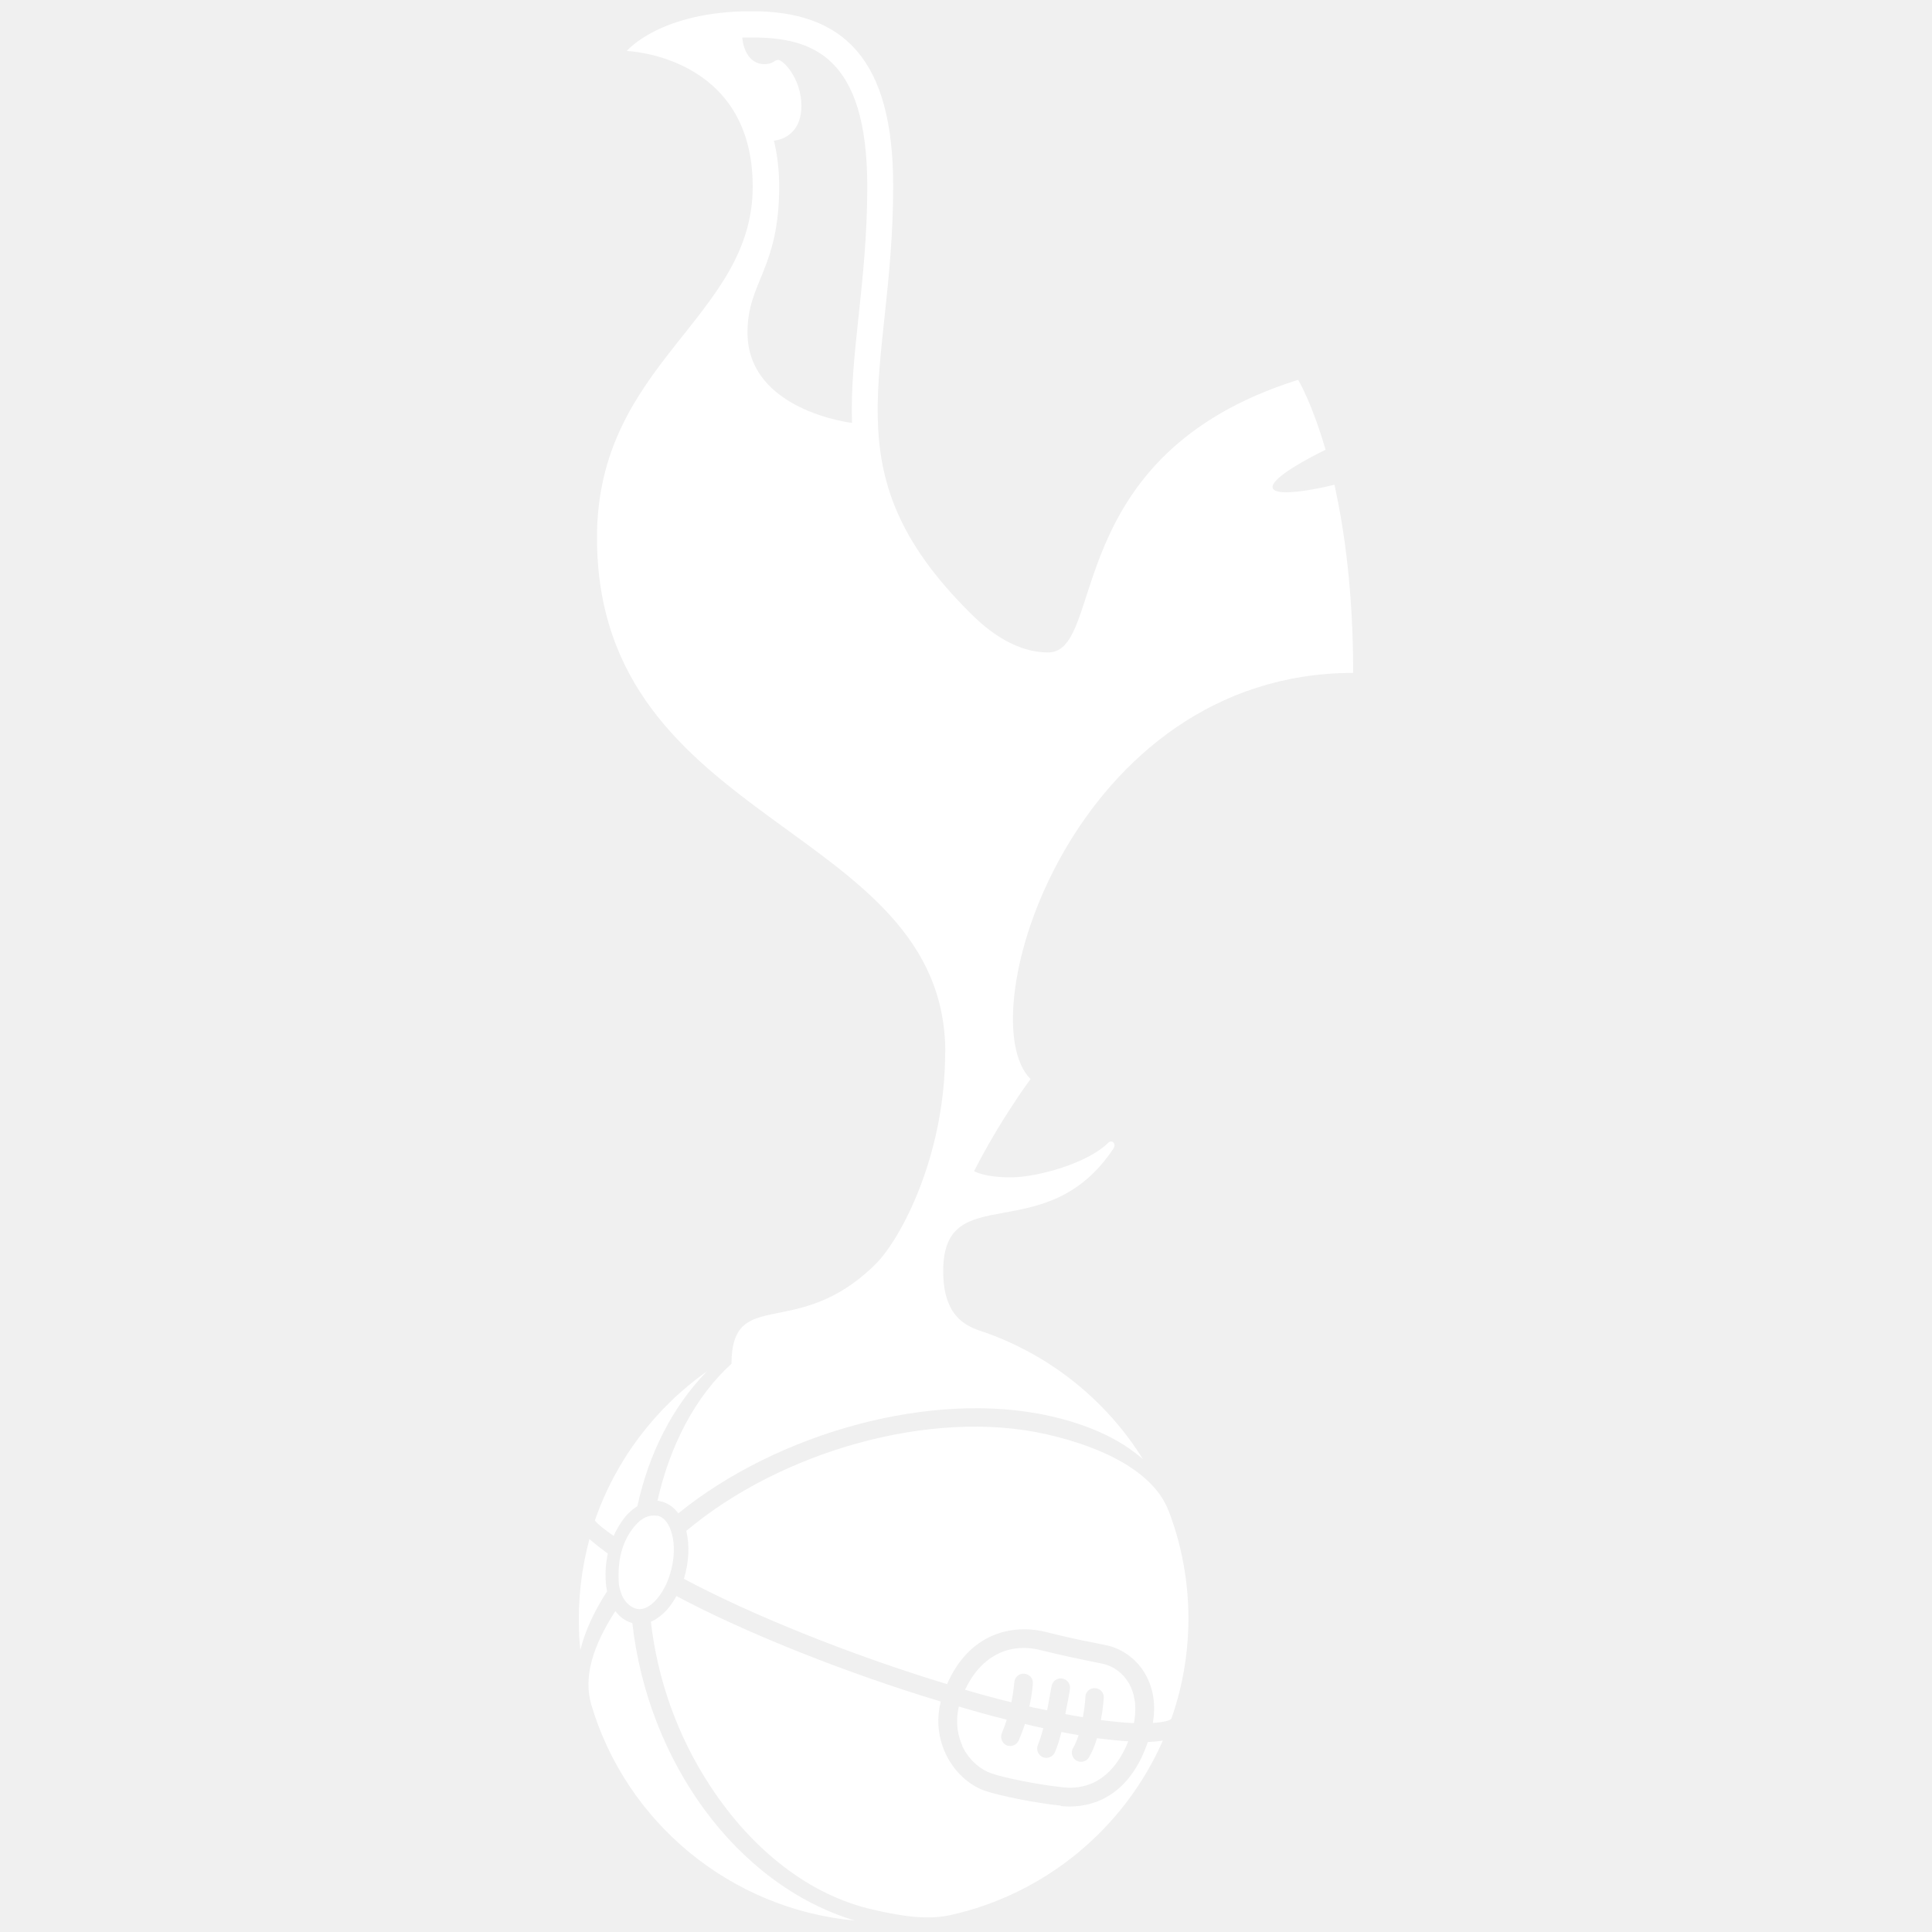
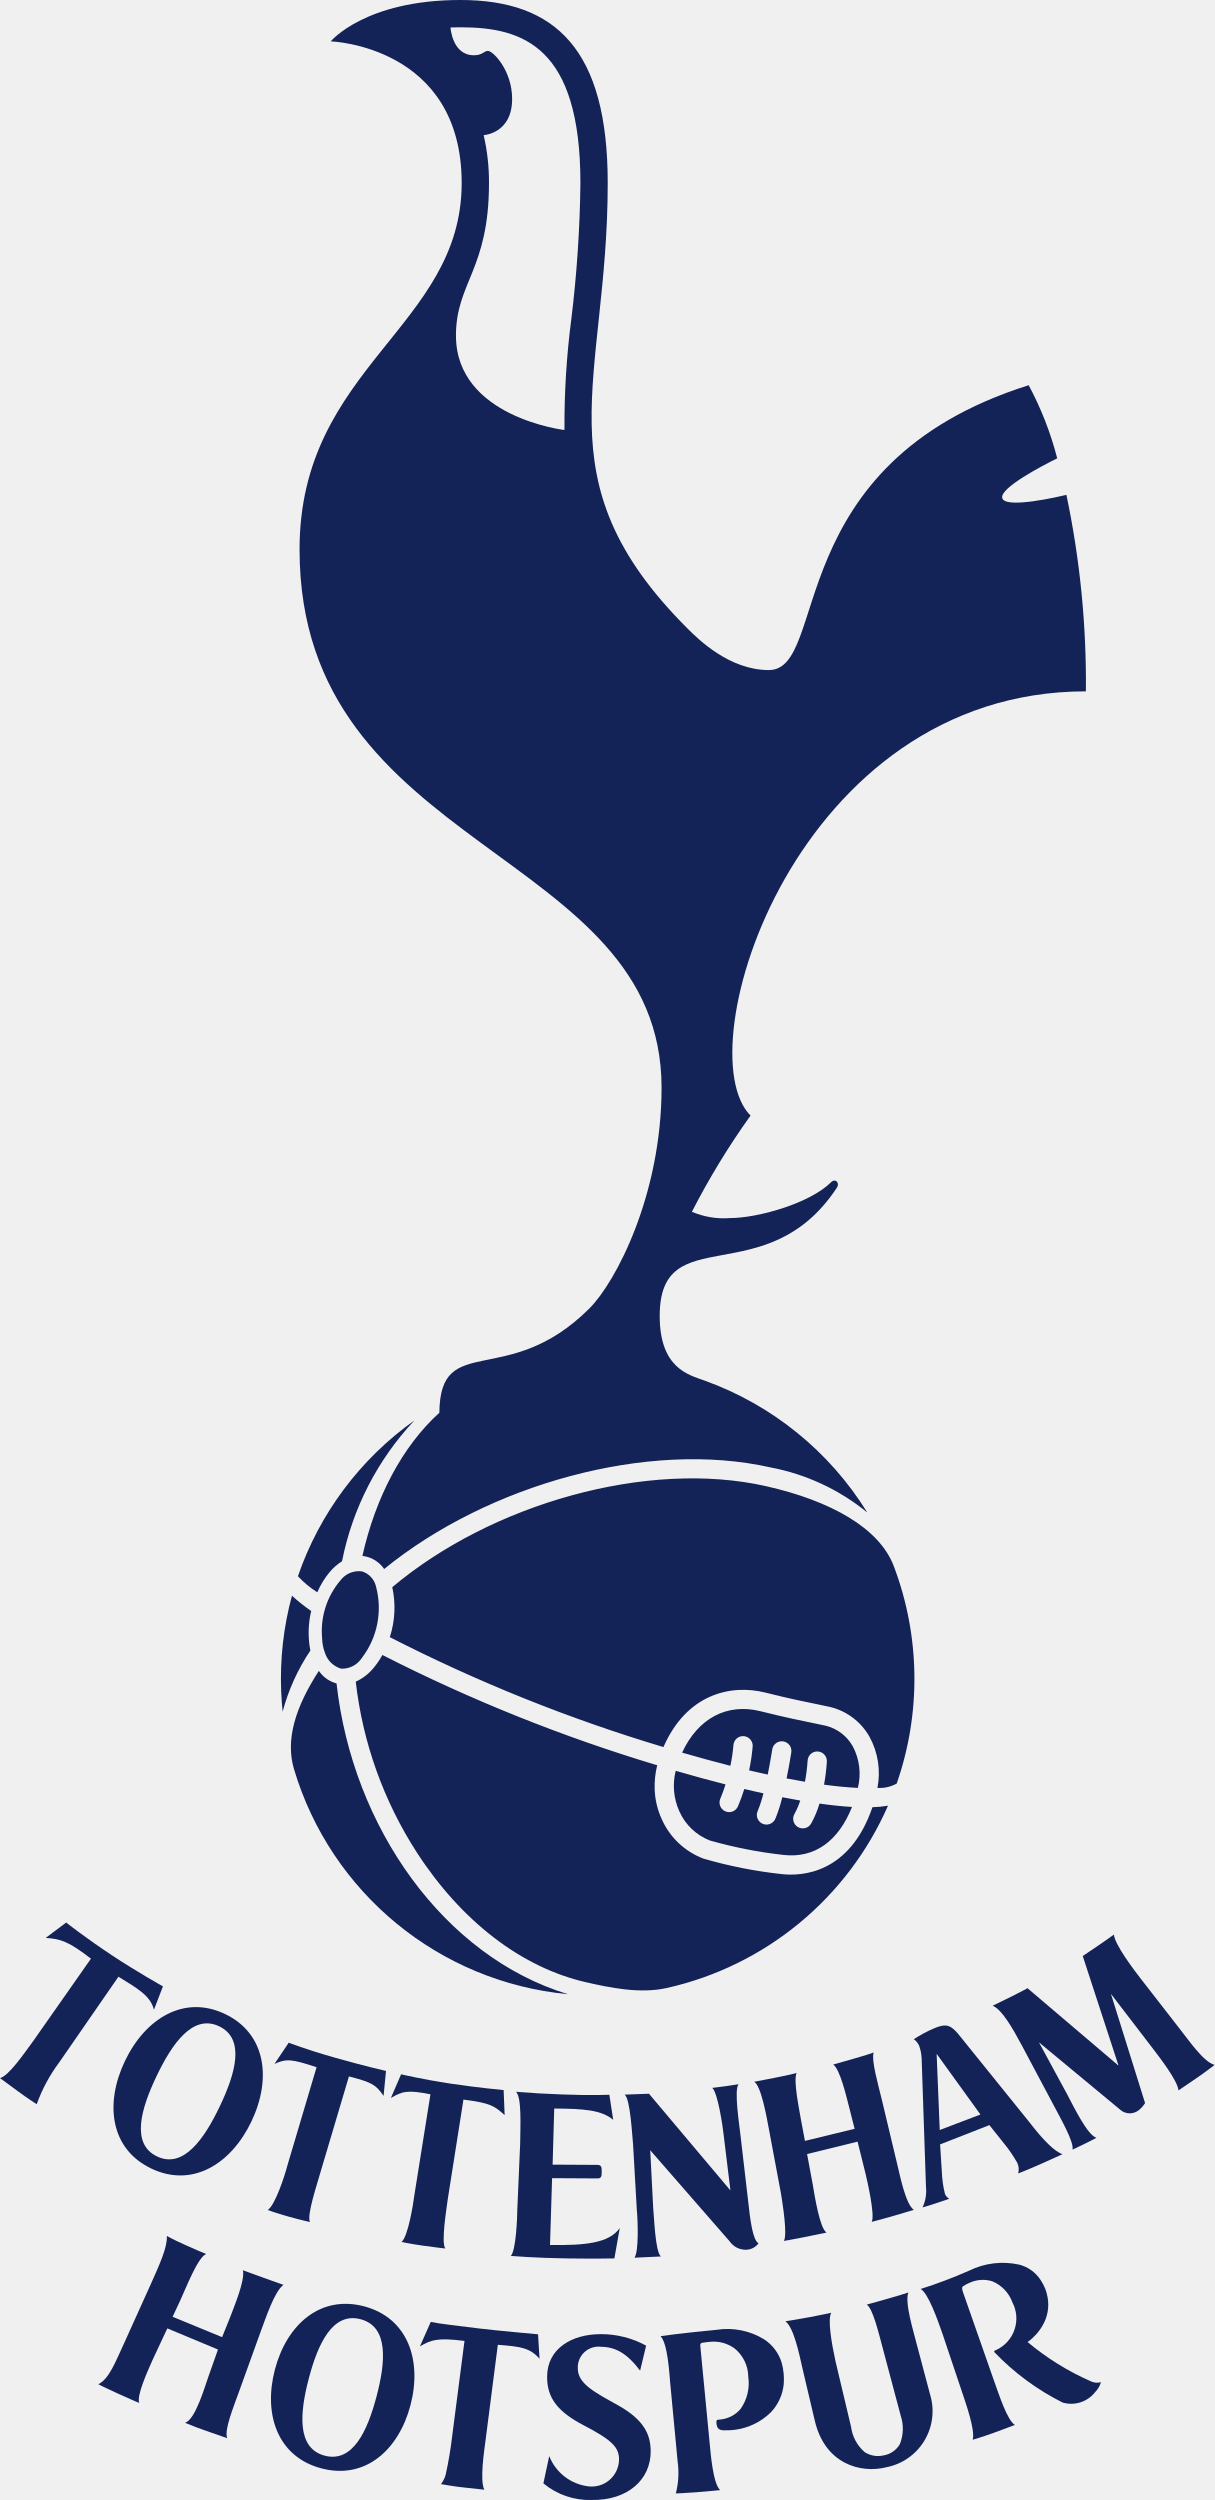
- <svg xmlns="http://www.w3.org/2000/svg" id="Layer_1" version="1.1" viewBox="0 0 100 100">
-   <defs>
-     <style>
-       .st0 {
-         fill: none;
-       }
- 
-       .st1 {
-         fill: #fff;
-       }
- 
-       .st2 {
-         clip-path: url(#clippath);
-       }
-     </style>
-     <clipPath id="clippath">
-       <rect class="st0" x="29.96" y=".59" width="40.08" height="98.82" />
-     </clipPath>
-   </defs>
-   <g class="st2">
-     <path class="st1" d="M48.92,54.48c0,5.32-2.28,9.63-3.59,10.94-4.07,4.05-7.44,1.1-7.47,5.17-1.85,1.67-3.18,4.2-3.83,7.09.04,0,.08,0,.12.02.38.07.71.29.96.63,5.17-4.19,13.15-6.4,19.23-5.04,1.94.44,3.58,1.15,4.82,2.24-1.87-3.01-4.73-5.33-8.11-6.54-.81-.28-2.23-.61-2.23-3.2,0-4.84,5.32-1.08,8.81-6.34.17-.26-.08-.49-.28-.29-1.06,1.05-3.66,1.78-5.04,1.78s-1.89-.32-1.89-.32c1.3-2.58,2.92-4.77,2.92-4.77-3.26-3.24,2.22-21.02,16.7-21.02,0-4.13-.44-7.35-.97-9.74-.34.09-3.07.73-3.2.15-.1-.51,2.01-1.61,2.74-1.96-.71-2.46-1.42-3.62-1.42-3.62-12.41,3.89-9.92,14.11-12.94,14.11-1.97,0-3.52-1.53-4.06-2.07-7.41-7.38-3.96-12.26-3.96-22.05.01-6.6-2.57-9.07-7.32-9.07s-6.47,2.06-6.47,2.06c0,0,6.52.21,6.52,7.02s-8.06,9.1-8.06,18.16c0,15.07,18.03,14.78,18.03,26.67M40.33,9.66c0-.88-.1-1.66-.27-2.38,0,0,1.42-.08,1.42-1.8,0-1.42-.95-2.38-1.2-2.38-.2,0-.26.22-.7.22-1.09,0-1.16-1.38-1.16-1.38h.5c3.1,0,5.97.94,5.97,7.72,0,2.51-.24,4.74-.45,6.71-.21,1.95-.4,3.75-.34,5.52,0,0-5.41-.63-5.41-4.68,0-2.63,1.64-3.27,1.64-7.56h0ZM32.73,84.01c-.34-.09-.65-.31-.88-.62-1.17,1.81-1.67,3.42-1.24,4.86,1.81,6.08,7.19,10.56,13.64,11.16-6.16-1.86-10.72-8.26-11.52-15.4h0ZM31.47,80.42c-.38-.28-.72-.54-.96-.76-.42,1.55-.6,3.16-.54,4.76,0,.33.04.66.07.98.24-.98.71-1.99,1.38-3.03-.12-.61-.1-1.3.04-1.96M31.77,79.49c.15-.36.36-.69.6-.99.18-.21.39-.4.62-.54.59-2.72,1.81-5.14,3.6-6.98-2.67,1.89-4.72,4.59-5.8,7.72.14.19.53.49.96.79M54.91,93.46c-1.34-.14-3.12-.5-3.9-.76-.87-.29-1.64-1.02-2.07-1.94-.22-.47-.34-.98-.37-1.49-.02-.36.02-.76.12-1.2-4.9-1.48-10.08-3.54-13.68-5.46-.12.23-.27.45-.43.64-.27.32-.58.56-.89.69.34,2.99,1.38,5.92,3.05,8.47,2.2,3.38,5.2,5.7,8.44,6.43,1.15.26,2.65.58,3.99.29,4.98-1.1,9.04-4.53,11.02-9.04-.23.04-.5.06-.78.08-1.13,3.31-3.52,3.42-4.51,3.31M60.48,78.19c-.72-1.89-3.15-3.24-6.35-3.96-5.91-1.33-13.68.87-18.61,5.01.19.76.13,1.65-.12,2.48,3.56,1.9,8.73,3.97,13.62,5.45,1.15-2.63,3.35-3.12,5.07-2.71,1.23.31,2.02.47,2.6.58l.63.13c.81.19,1.53.73,1.96,1.48.31.54.59,1.38.39,2.53.6-.04.89-.13.96-.22.64-1.82.95-3.78.87-5.83-.07-1.69-.41-3.37-1.02-4.95h0ZM49.8,90.36c.37.8,1.03,1.27,1.52,1.43.63.22,2.3.57,3.69.72,1.53.17,2.71-.68,3.39-2.38-.51-.03-1.06-.09-1.62-.16-.1.35-.24.69-.41.98-.13.23-.42.31-.65.18s-.31-.42-.18-.65c.12-.2.21-.43.29-.67-.3-.05-.59-.1-.89-.16-.1.4-.22.77-.34,1.05-.11.24-.39.35-.63.25-.24-.11-.35-.39-.25-.63.1-.23.19-.54.28-.87-.15-.03-.31-.07-.46-.1-.16-.04-.33-.08-.49-.12-.09.29-.2.57-.32.85-.11.24-.38.35-.62.26-.24-.1-.35-.38-.26-.62.1-.24.19-.48.26-.71-.81-.2-1.64-.43-2.48-.68-.2.88-.03,1.57.18,2.02M58.69,89.19c.19-.97-.02-1.64-.25-2.05-.3-.53-.79-.89-1.34-1.02l-.6-.12c-.56-.12-1.39-.28-2.64-.59-1.67-.42-3.11.35-3.91,2.05.81.24,1.62.46,2.4.65.12-.6.15-1.03.15-1.03.02-.27.24-.47.51-.45.27.02.47.24.45.5,0,.04-.03.52-.18,1.2.15.04.31.08.46.1.15.04.32.06.46.1.13-.67.22-1.24.23-1.25.04-.26.28-.44.55-.4.26.04.44.29.4.54,0,.05-.1.62-.24,1.3.32.06.62.12.91.16.11-.57.13-1.04.13-1.05.01-.27.24-.47.5-.45.27.01.47.24.45.5,0,.04-.03.53-.15,1.15.56.07,1.12.13,1.68.16M34.01,78.46c-.21-.04-.63-.04-1.06.42-.67.72-.98,1.7-.93,2.9,0,.31.06.48.15.73.15.44.53.72.81.77.33.06.69-.13,1.04-.54.75-.88,1.08-2.5.7-3.53-.15-.43-.4-.7-.69-.76" />
-   </g>
+ <svg xmlns="http://www.w3.org/2000/svg" height="235.942" width="114.63" version="1.1" viewBox="0 0 114.63 235.942">
+   <path d="M34.17,148.305a2.153,2.153,0,0,0-2.002.801,7.386,7.386,0,0,0-1.767,5.521v-.002a4.118,4.118,0,0,0,.273,1.384,2.286,2.286,0,0,0,1.52,1.476,2.224,2.224,0,0,0,1.958-1.016,7.776,7.776,0,0,0,1.335-6.733,1.946,1.946,0,0,0-1.317-1.431m46.792,20.43a5.508,5.508,0,0,0-.476-3.916,4.017,4.017,0,0,0-2.551-1.949l-1.152-.243c-1.048-.212-2.632-.533-5.004-1.125-3.175-.794-5.9.661-7.404,3.904,1.547.449,3.07.866,4.555,1.242a15.37,15.37,0,0,0,.291-1.971.91.91,0,0,1,1.816.106,17.266,17.266,0,0,1-.338,2.296c.294.069.587.138.877.204.298.067.591.132.879.193.26-1.278.425-2.365.429-2.386a.91.91,0,0,1,1.799.273c-.014.087-.181,1.175-.449,2.479.611.118,1.187.223,1.735.315a17.162,17.162,0,0,0,.252-1.994.909.909,0,0,1,1.816.087,18.187,18.187,0,0,1-.267,2.181c1.259.171,2.317.264,3.192.304m-16.843,2.223a5.228,5.228,0,0,0,2.866,2.738,42.013,42.013,0,0,0,6.998,1.37c2.884.319,5.139-1.287,6.427-4.533-.965-.055-2-.167-3.068-.317a9.389,9.389,0,0,1-.787,1.882.909.909,0,0,1-1.58-.9,7.039,7.039,0,0,0,.548-1.268c-.563-.096-1.129-.202-1.693-.312a13.873,13.873,0,0,1-.646,2.007.91.91,0,1,1-1.667-.728,11.77,11.77,0,0,0,.532-1.646c-.293-.066-.587-.13-.875-.195-.307-.07-.618-.143-.93-.216a17.086,17.086,0,0,1-.593,1.628.908.908,0,1,1-1.673-.707c.193-.458.356-.915.495-1.354-1.532-.388-3.106-.82-4.702-1.285a5.843,5.843,0,0,0,.348,3.836m20.231-23.159c-1.375-3.608-5.976-6.164-12.039-7.536-11.203-2.534-25.924,1.651-35.29,9.53a9.031,9.031,0,0,1-.231,4.716,152.782,152.782,0,0,0,25.825,10.374c2.178-5.004,6.352-5.958,9.605-5.145,2.331.582,3.83.886,4.925,1.107l1.204.255a5.845,5.845,0,0,1,3.718,2.82,7.18,7.18,0,0,1,.743,4.817,3.304,3.304,0,0,0,1.818-.41,30.042,30.042,0,0,0-.278-20.528m-10.567,29.074a43.306,43.306,0,0,1-7.392-1.46,7.026,7.026,0,0,1-3.922-3.689,7.428,7.428,0,0,1-.684-2.836,8.192,8.192,0,0,1,.24-2.287,155.76,155.76,0,0,1-25.937-10.409,7.444,7.444,0,0,1-.824,1.215,4.643,4.643,0,0,1-1.689,1.303,37.568,37.568,0,0,0,5.768,16.124c4.173,6.445,9.857,10.862,15.998,12.251,2.177.492,5.023,1.104,7.567.54a29.934,29.934,0,0,0,20.897-17.208,10.878,10.878,0,0,1-1.467.142c-2.154,6.301-6.683,6.521-8.555,6.314m-43.838-26.597a7.74,7.74,0,0,1,1.154-1.893,5.012,5.012,0,0,1,1.182-1.04,27.061,27.061,0,0,1,6.83-13.287,30.011,30.011,0,0,0-10.994,14.703,9.38,9.38,0,0,0,1.828,1.517m-.578,1.765a17.255,17.255,0,0,1-1.813-1.442,29.861,29.861,0,0,0-1.015,9.061c.026.631.071,1.26.135,1.881a19.152,19.152,0,0,1,2.616-5.765,8.944,8.944,0,0,1,.077-3.735m2.395,6.837a2.917,2.917,0,0,1-1.668-1.186c-2.229,3.435-3.167,6.507-2.349,9.266a29.924,29.924,0,0,0,25.858,21.249c-11.684-3.548-20.329-15.721-21.841-29.329M46.149,17.282a19.446,19.446,0,0,0-.504-4.528s2.688-.141,2.688-3.414c0-2.696-1.799-4.536-2.282-4.536-.39,0-.485.412-1.328.412-2.055,0-2.206-2.624-2.206-2.624q.456-.016.938-.016c5.881,0,11.323,1.782,11.323,14.706a116.757,116.757,0,0,1-.852,12.784,77.314,77.314,0,0,0-.654,10.517s-10.241-1.206-10.241-8.91c0-5.002,3.118-6.219,3.118-14.391m16.287,85.37c0,10.114-4.314,18.338-6.807,20.831-7.722,7.723-14.095,2.099-14.164,9.849-3.504,3.174-6.025,8-7.262,13.512a2.167,2.167,0,0,1,.228.032,2.883,2.883,0,0,1,1.825,1.2c9.809-7.995,24.913-12.197,36.457-9.587a20.44,20.44,0,0,1,9.141,4.258,30.006,30.006,0,0,0-15.369-12.456c-1.522-.545-4.224-1.17-4.224-6.103,0-9.208,10.074-2.049,16.71-12.079.326-.493-.143-.927-.532-.538-2.008,2.007-6.938,3.387-9.547,3.387a7.61,7.61,0,0,1-3.593-.594,71.817,71.817,0,0,1,5.534-9.079c-6.16-6.162,4.209-40.038,31.65-40.038a85.941,85.941,0,0,0-1.839-18.546c-.653.158-5.823,1.378-6.059.29-.208-.962,3.808-3.05,5.19-3.736a30.824,30.824,0,0,0-2.691-6.9c-23.52,7.411-18.793,26.884-24.523,26.884-3.729,0-6.658-2.904-7.704-3.95-14.048-14.046-7.502-23.341-7.502-42.007C57.355,4.708,52.472,0,43.455,0c-9.019,0-12.239,3.903-12.239,3.903s12.356.4,12.356,13.379c0,13.586-15.301,17.336-15.301,34.572,0,28.692,34.165,28.154,34.165,50.798" fill="#132257" />
+   <path d="M10.657,184.597c2.293,1.513,4.722,2.871,4.722,2.871l-.851,2.204c-.317-1.334-1.64-2.059-3.35-3.116l-5.593,8.089a15.226,15.226,0,0,0-2.121,3.942s-.917-.584-1.756-1.208c-.877-.652-1.708-1.256-1.708-1.256.834-.205,2.274-2.328,3.141-3.504l5.443-7.766c-2.039-1.574-2.835-1.883-4.275-1.957l1.937-1.453s1.862,1.472,4.411,3.154" fill="#132257" />
+   <path d="M20.685,191.236c-2.484-1.184-4.439,1.621-5.912,4.706s-2.436,6.39.048,7.576c2.485,1.184,4.449-1.642,5.921-4.726,1.474-3.084,2.427-6.368-.057-7.556m-6.408,13.423c-3.886-1.856-4.4-6.135-2.488-10.142,1.922-4.025,5.584-6.288,9.45-4.44,3.867,1.844,4.411,6.114,2.488,10.141-1.912,4.005-5.565,6.296-9.45,4.441" fill="#132257" />
+   <path d="M31.663,194.213c2.627.742,4.766,1.239,4.766,1.239l-.229,2.351c-.704-1.016-1.026-1.265-3.269-1.837l-2.717,9.144c-.22.836-1.305,4.001-.957,4.597,0,0-.756-.16-1.975-.498-1.369-.38-2.013-.637-2.013-.637.701-.463,1.587-3.17,1.875-4.27l2.733-9.203c-2.323-.774-2.863-.829-3.974-.312l1.347-2.006s1.517.613,4.413,1.432" fill="#132257" />
+   <path d="M42.502,196.642c2.59.391,5.029.613,5.029.613l.095,2.359c-.965-.86-1.329-1.139-3.887-1.461l-1.48,9.389c-.104.858-.655,4.123-.228,4.666,0,0-.896-.098-2.135-.273s-2-.348-2-.348c.605-.474,1.107-3.567,1.212-4.426l1.517-9.507c-2.215-.442-2.671-.271-3.734.345l.963-2.232s2.07.486,4.648.875" fill="#132257" />
+   <path d="M52.104,205.568l-.196,6.309c3.307.043,5.573-.165,6.582-1.6l-.506,2.865s-1.832.039-4.514,0c-2.952-.042-5.265-.233-5.265-.233.49-.487.613-3.56.619-4.427l.269-6.191c.011-1.649.162-4.313-.391-4.874,2.396.166,2.091.163,4.292.249,2.881.114,4.515.028,4.515.028l.361,2.366c-1.126-.938-2.811-1.046-5.564-1.063l-.152,5.294,4.228.025c.382.004.407.217.404.64-.004.418-.01.642-.412.637Z" fill="#132257" />
+   <path d="M70.577,207.468c.244,2.296.485,3.945,1.008,4.246a1.476,1.476,0,0,1-1.097.607,1.836,1.836,0,0,1-1.624-.788l-7.498-8.601.281,5.471c.092.861.19,4.123.727,4.556l-2.5.115c.435-.537.319-3.645.227-4.506l-.353-6.177c-.093-.861-.253-4.275-.792-4.708l2.292-.083,7.688,9.128-.641-5.253c-.091-.862-.559-3.993-1.076-4.429,0,0,.275-.025,1.208-.151.932-.127,1.272-.195,1.272-.195-.434.539.069,3.748.16,4.611Z" fill="#132257" />
+   <path d="M84.667,204.213c.265,1.067.793,3.811,1.579,4.348,0,0-1.188.342-1.91.565-.646.2-2.069.567-2.069.567.336-.592-.413-3.883-.619-4.706l-.713-2.865-4.766,1.169.542,2.914c.156.942.653,4.111,1.295,4.497,0,0-.665.139-2.055.423-1.165.238-1.972.366-1.972.366.355-.592-.123-3.531-.272-4.468l-1.154-6.159c-.21-1.148-.74-4.053-1.376-4.392,0,0,.615-.118,1.977-.382,1.362-.265,2.028-.445,2.028-.445-.334.689.257,3.475.418,4.452l.367,1.954,4.689-1.142-.507-1.998c-.275-1.056-.858-3.596-1.51-4.067,0,0,.645-.187,1.95-.556s1.868-.579,1.868-.579c-.26.703.466,3.176.766,4.451Z" fill="#132257" />
+   <path d="M92.53,199.559l-4.133-5.724.292,7.19Zm.844,1.002-4.651,1.821.162,2.553a10.395,10.395,0,0,0,.297,2.123.905.905,0,0,0,.407.454s-.483.176-1.282.435c-.798.259-1.238.385-1.238.385a3.743,3.743,0,0,0,.321-1.967l-.408-12.106a4.12,4.12,0,0,0-.239-1.199,1.593,1.593,0,0,0-.498-.609,12.31,12.31,0,0,1,1.865-1.004c1.069-.45,1.517-.431,2.296.478l6.824,8.461c1.241,1.615,2.335,2.702,3.049,2.918,0,0-.697.323-2.006.906-1.313.583-2.18.913-2.18.913a1.465,1.465,0,0,0-.084-1.001,13.13,13.13,0,0,0-1.287-1.873Z" fill="#132257" />
+   <path d="M112.856,196.172c-.935.631-1.635,1.114-1.635,1.114-.07-.921-1.846-3.197-2.369-3.886l-4.007-5.229,3.222,10.307a2.578,2.578,0,0,1-.565.651,1.364,1.364,0,0,1-1.821-.056l-7.63-6.327,2.67,4.92c.654,1.246,1.913,3.838,2.759,4.093,0,0-.524.282-1.191.606-.663.319-1.067.507-1.067.507.146-.723-1.092-2.875-1.815-4.251l-2.973-5.59c-.901-1.682-1.894-3.395-2.75-3.737.662-.321.861-.42,1.806-.884.788-.389,1.482-.77,1.482-.77l8.593,7.31-3.38-10.349s.454-.307,1.311-.88c.857-.574,1.632-1.144,1.632-1.144.064.927,1.851,3.285,2.503,4.129l3.701,4.762c.786.978,2.252,3.158,3.298,3.409,0,0-.839.664-1.774,1.295" fill="#132257" />
+   <path d="M24.929,214.99c.796.291,1.824.648,1.824.648-.865.627-1.662,3.123-2.176,4.478l-1.995,5.536c-.535,1.502-1.445,3.679-1.14,4.456,0,0-1.098-.379-1.987-.695-.759-.27-1.19-.416-1.996-.759.979-.258,1.902-3.512,2.2-4.33l.914-2.583-4.782-1.995-1.383,2.955c-.45,1.027-1.527,3.35-1.272,4.08,0,0-.843-.346-2.081-.914-1.456-.67-1.774-.85-1.774-.85,1.027-.504,1.633-2.159,2.415-3.833l2.502-5.539c.845-1.894,1.608-3.538,1.551-4.62,0,0,.446.267,1.676.82.98.441,1.48.66,2.03.88-.779.311-1.861,3.106-2.434,4.359l-.732,1.567,4.672,1.922.717-1.775c.334-.905,1.492-3.612,1.243-4.541,0,0,.959.349,2.008.733" fill="#132257" />
+   <path d="M34.033,218.881c-2.661-.701-4.037,2.352-4.889,5.587-.852,3.234-1.16,6.59,1.503,7.291,2.661.701,4.043-2.374,4.894-5.607.852-3.236,1.156-6.571-1.508-7.271m-3.702,14.076c-4.165-1.096-5.491-5.128-4.385-9.331,1.111-4.223,4.265-7.053,8.41-5.964,4.141,1.091,5.494,5.108,4.384,9.331-1.105,4.202-4.244,7.06-8.409,5.964" fill="#132257" />
+   <path d="M41.612,234.443a2.411,2.411,0,0,0,.445-.871,35.675,35.675,0,0,0,.614-3.626l1.167-9.017c-2.486-.31-3.116-.132-4.206.514l1.021-2.308c.776.171,2.489.357,4.575.619,1.393.176,5.55.55,5.55.55l.142,2.309c-.917-1.062-1.868-1.155-3.937-1.319l-1.163,9.047c-.104.841-.567,3.764-.108,4.629-.499-.057-1.328-.149-2.021-.219-.718-.073-1.665-.238-2.079-.308" fill="#132257" />
+   <path d="M61.409,231.31c.027,2.716-2.18,4.682-5.574,4.631a6.836,6.836,0,0,1-4.552-1.568l.551-2.576a4.558,4.558,0,0,0,3.708,2.858,2.579,2.579,0,0,0,2.881-2.501c.017-1.151-.617-1.846-3.284-3.234-2.554-1.32-3.505-2.636-3.505-4.6,0-2.67,2.325-4.028,5.055-4.031a8.812,8.812,0,0,1,4.291,1.087l-.569,2.358c-1.218-1.625-2.319-2.23-3.65-2.249a1.962,1.962,0,0,0-2.231,2.043c.011,1.465,1.624,2.26,3.802,3.478,2.503,1.4,3.061,2.804,3.077,4.304" fill="#132257" />
+   <path d="M73.774,222.997a5.482,5.482,0,0,1,.185,1.008,5.946,5.946,0,0,1,.007,1.004,4.509,4.509,0,0,1-1.181,2.62,5.915,5.915,0,0,1-4.25,1.734c-.703.043-.872-.173-.92-.678l-.004-.111s-.015-.196.139-.206l.176-.017a2.857,2.857,0,0,0,1.977-1.016,4.215,4.215,0,0,0,.718-3.014,3.499,3.499,0,0,0-1.271-2.665,3.319,3.319,0,0,0-2.353-.641s-.338.028-.712.085a.216.216,0,0,0-.2.236l.901,9.351c.08.823.303,3.722.98,4.321,0,0-.768.081-2.218.2-1.103.088-1.964.112-1.964.112a7.716,7.716,0,0,0,.169-3.014l-.698-7.374c-.08-.844-.224-3.738-.913-4.453,0,0,1.851-.274,5.278-.597a6.605,6.605,0,0,1,4.525.916,4.036,4.036,0,0,1,1.629,2.199" fill="#132257" />
+   <path d="M87.786,226.012a5.39,5.39,0,0,1-4.159,6.844c-2.37.592-5.784-.277-6.737-4.436l-1.158-4.908c-.307-1.373-.806-3.807-1.603-4.44,0,0,.889-.127,2.285-.388,1.395-.259,2.043-.413,2.043-.413-.366.576.018,2.849.382,4.52l1.48,6.241a3.809,3.809,0,0,0,1.281,2.387,2.294,2.294,0,0,0,1.77.317,2.192,2.192,0,0,0,1.556-1.062,3.936,3.936,0,0,0,.077-2.706l-1.662-6.24c-.455-1.717-.978-3.867-1.54-4.227,0,0,.677-.184,1.96-.55.971-.278,1.549-.447,1.969-.594-.382.939.532,3.818.724,4.644Z" fill="#132257" />
+   <path d="M102.93,224.733a1.351,1.351,0,0,0,.973.086,2.088,2.088,0,0,1-.544.935,2.86,2.86,0,0,1-3.077.988,23.424,23.424,0,0,1-6.445-4.763.105.105,0,0,1,.06-.142l.144-.063a3.281,3.281,0,0,0,1.504-4.494,3.404,3.404,0,0,0-1.905-1.983,3,3,0,0,0-2.062.114,3.163,3.163,0,0,0-.731.39s-.112.092.019.477l2.971,8.482c.45,1.25,1.234,3.683,1.944,4.095,0,0-.802.316-2.018.756-1.219.439-1.96.643-1.96.643.248-.946-.688-3.522-.923-4.245l-1.923-5.732c-.48-1.379-1.355-3.857-2.069-4.251a44.664,44.664,0,0,0,4.553-1.718,7.179,7.179,0,0,1,4.768-.575,3.423,3.423,0,0,1,1.982,1.419,4.692,4.692,0,0,1,.444.827,4.042,4.042,0,0,1,.235.839,3.874,3.874,0,0,1-.475,2.655,4.951,4.951,0,0,1-1.415,1.562,24.93,24.93,0,0,0,5.95,3.698" fill="#132257" />
</svg>
